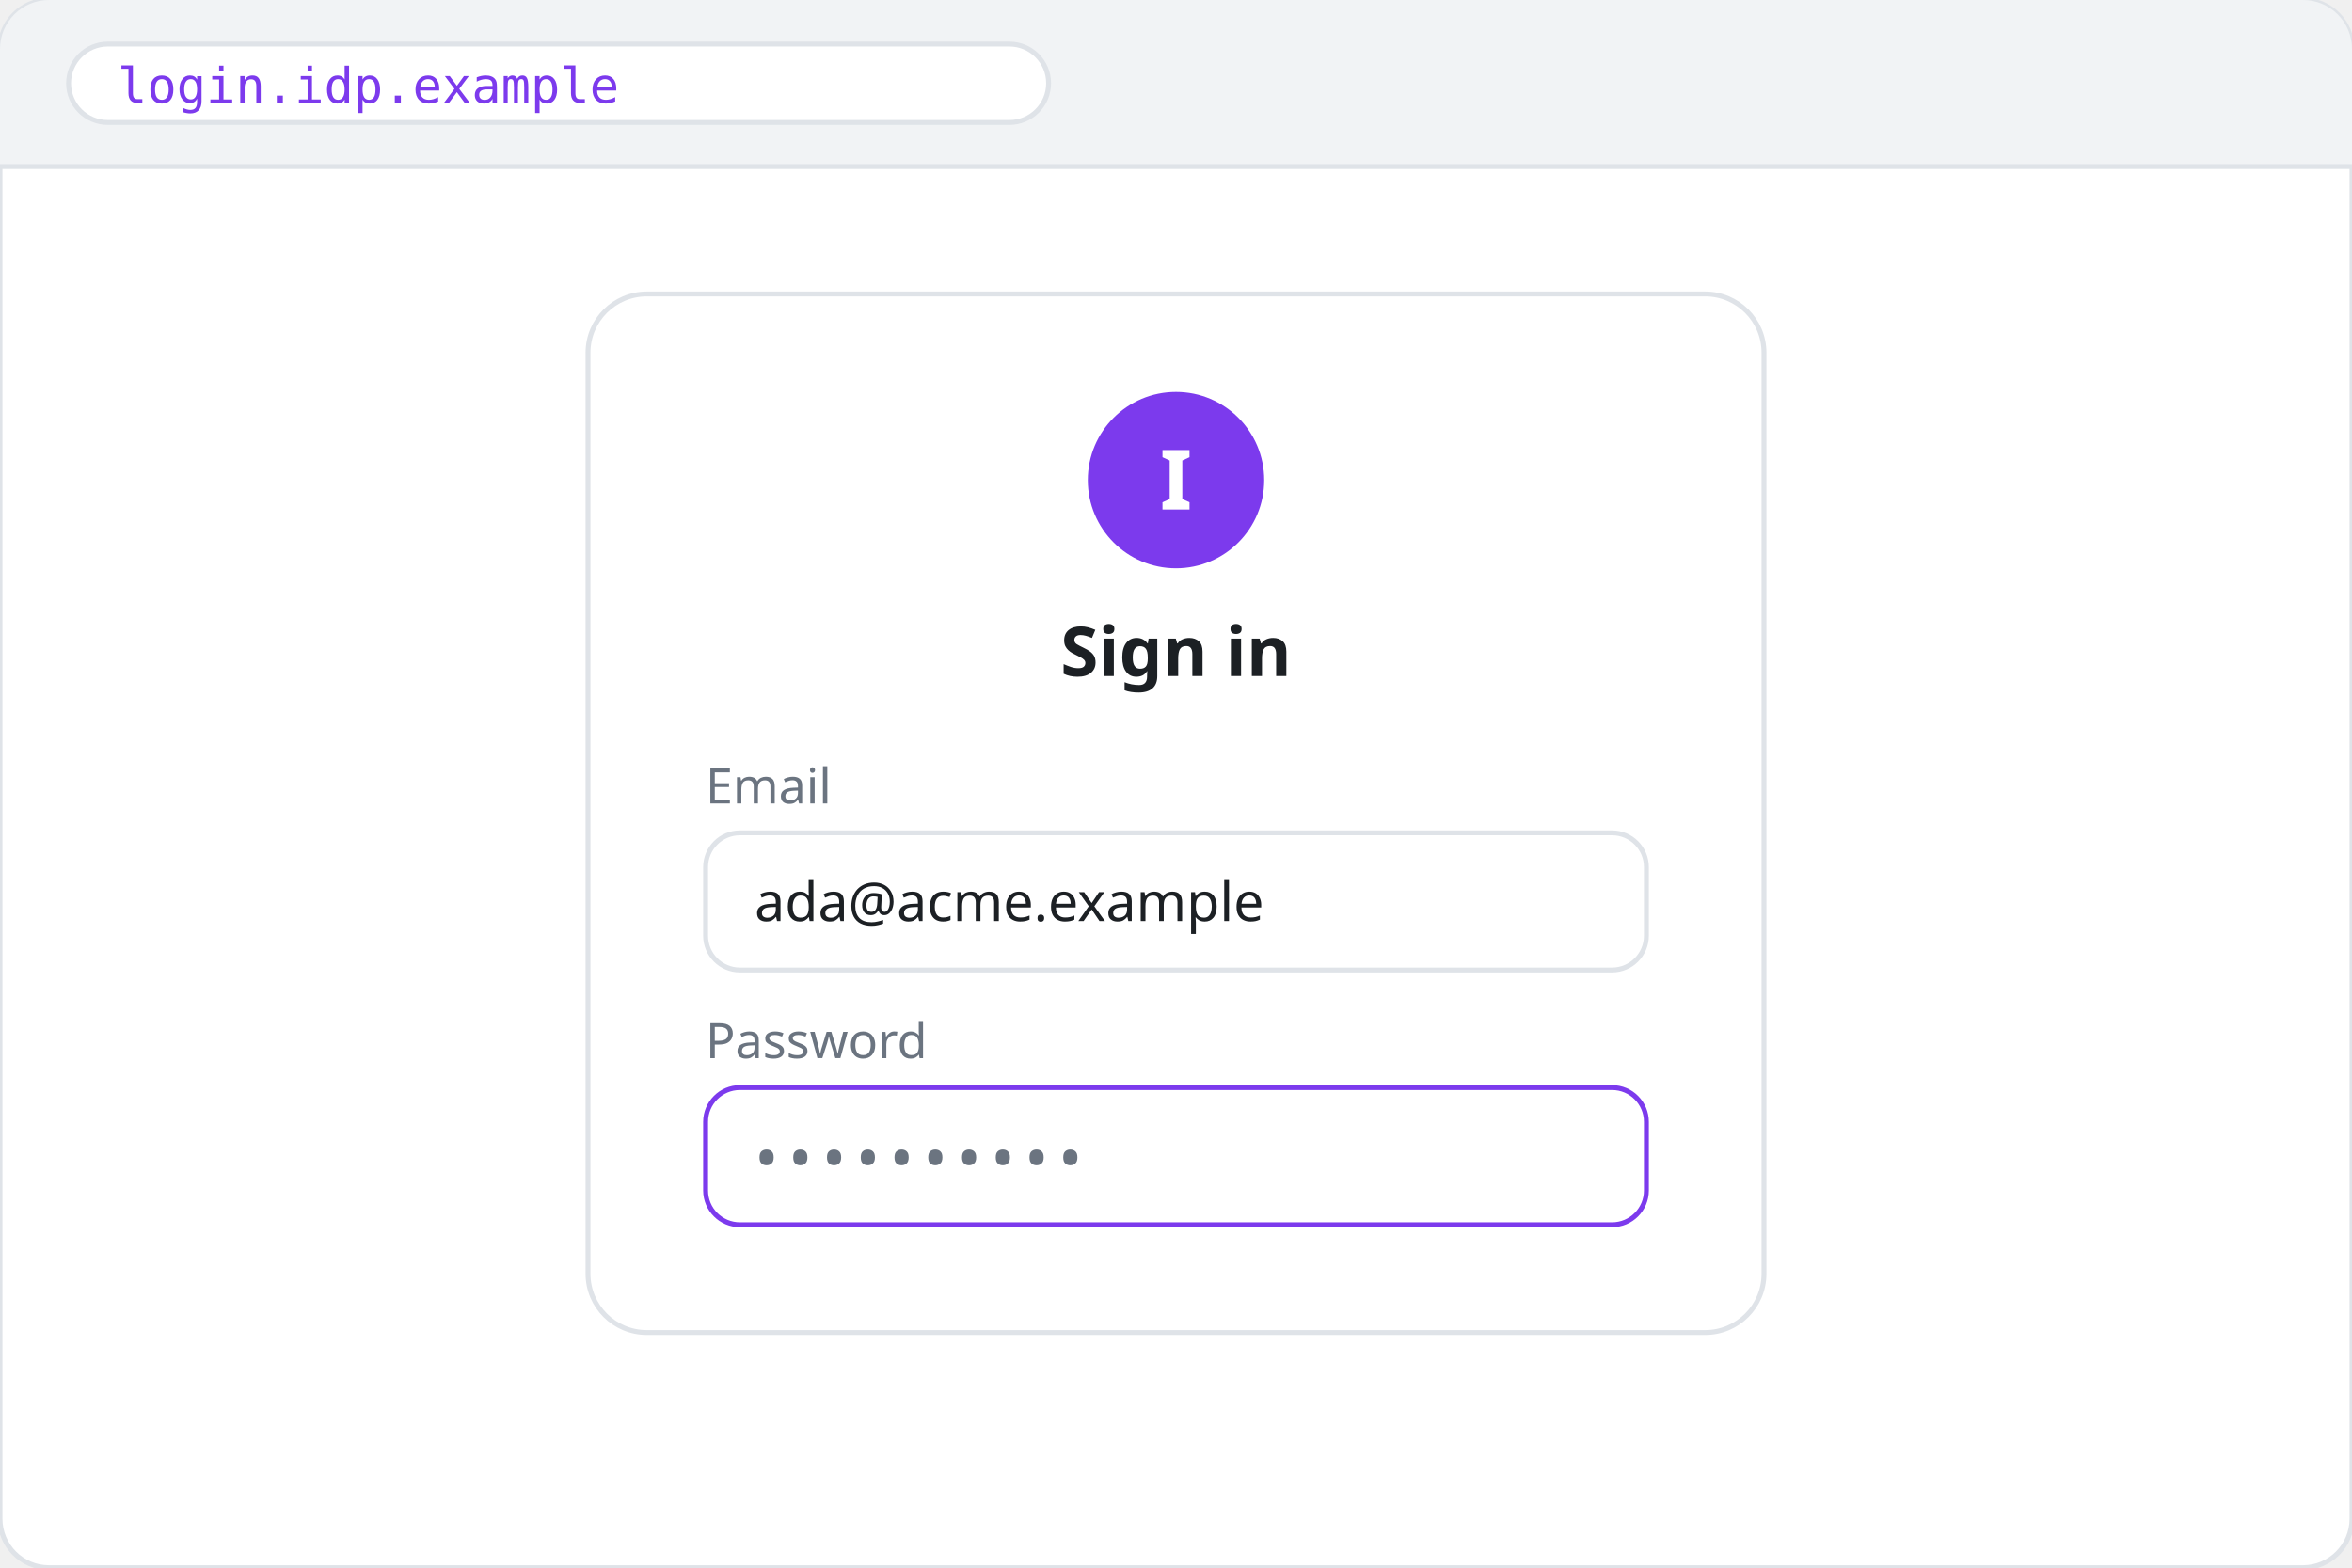
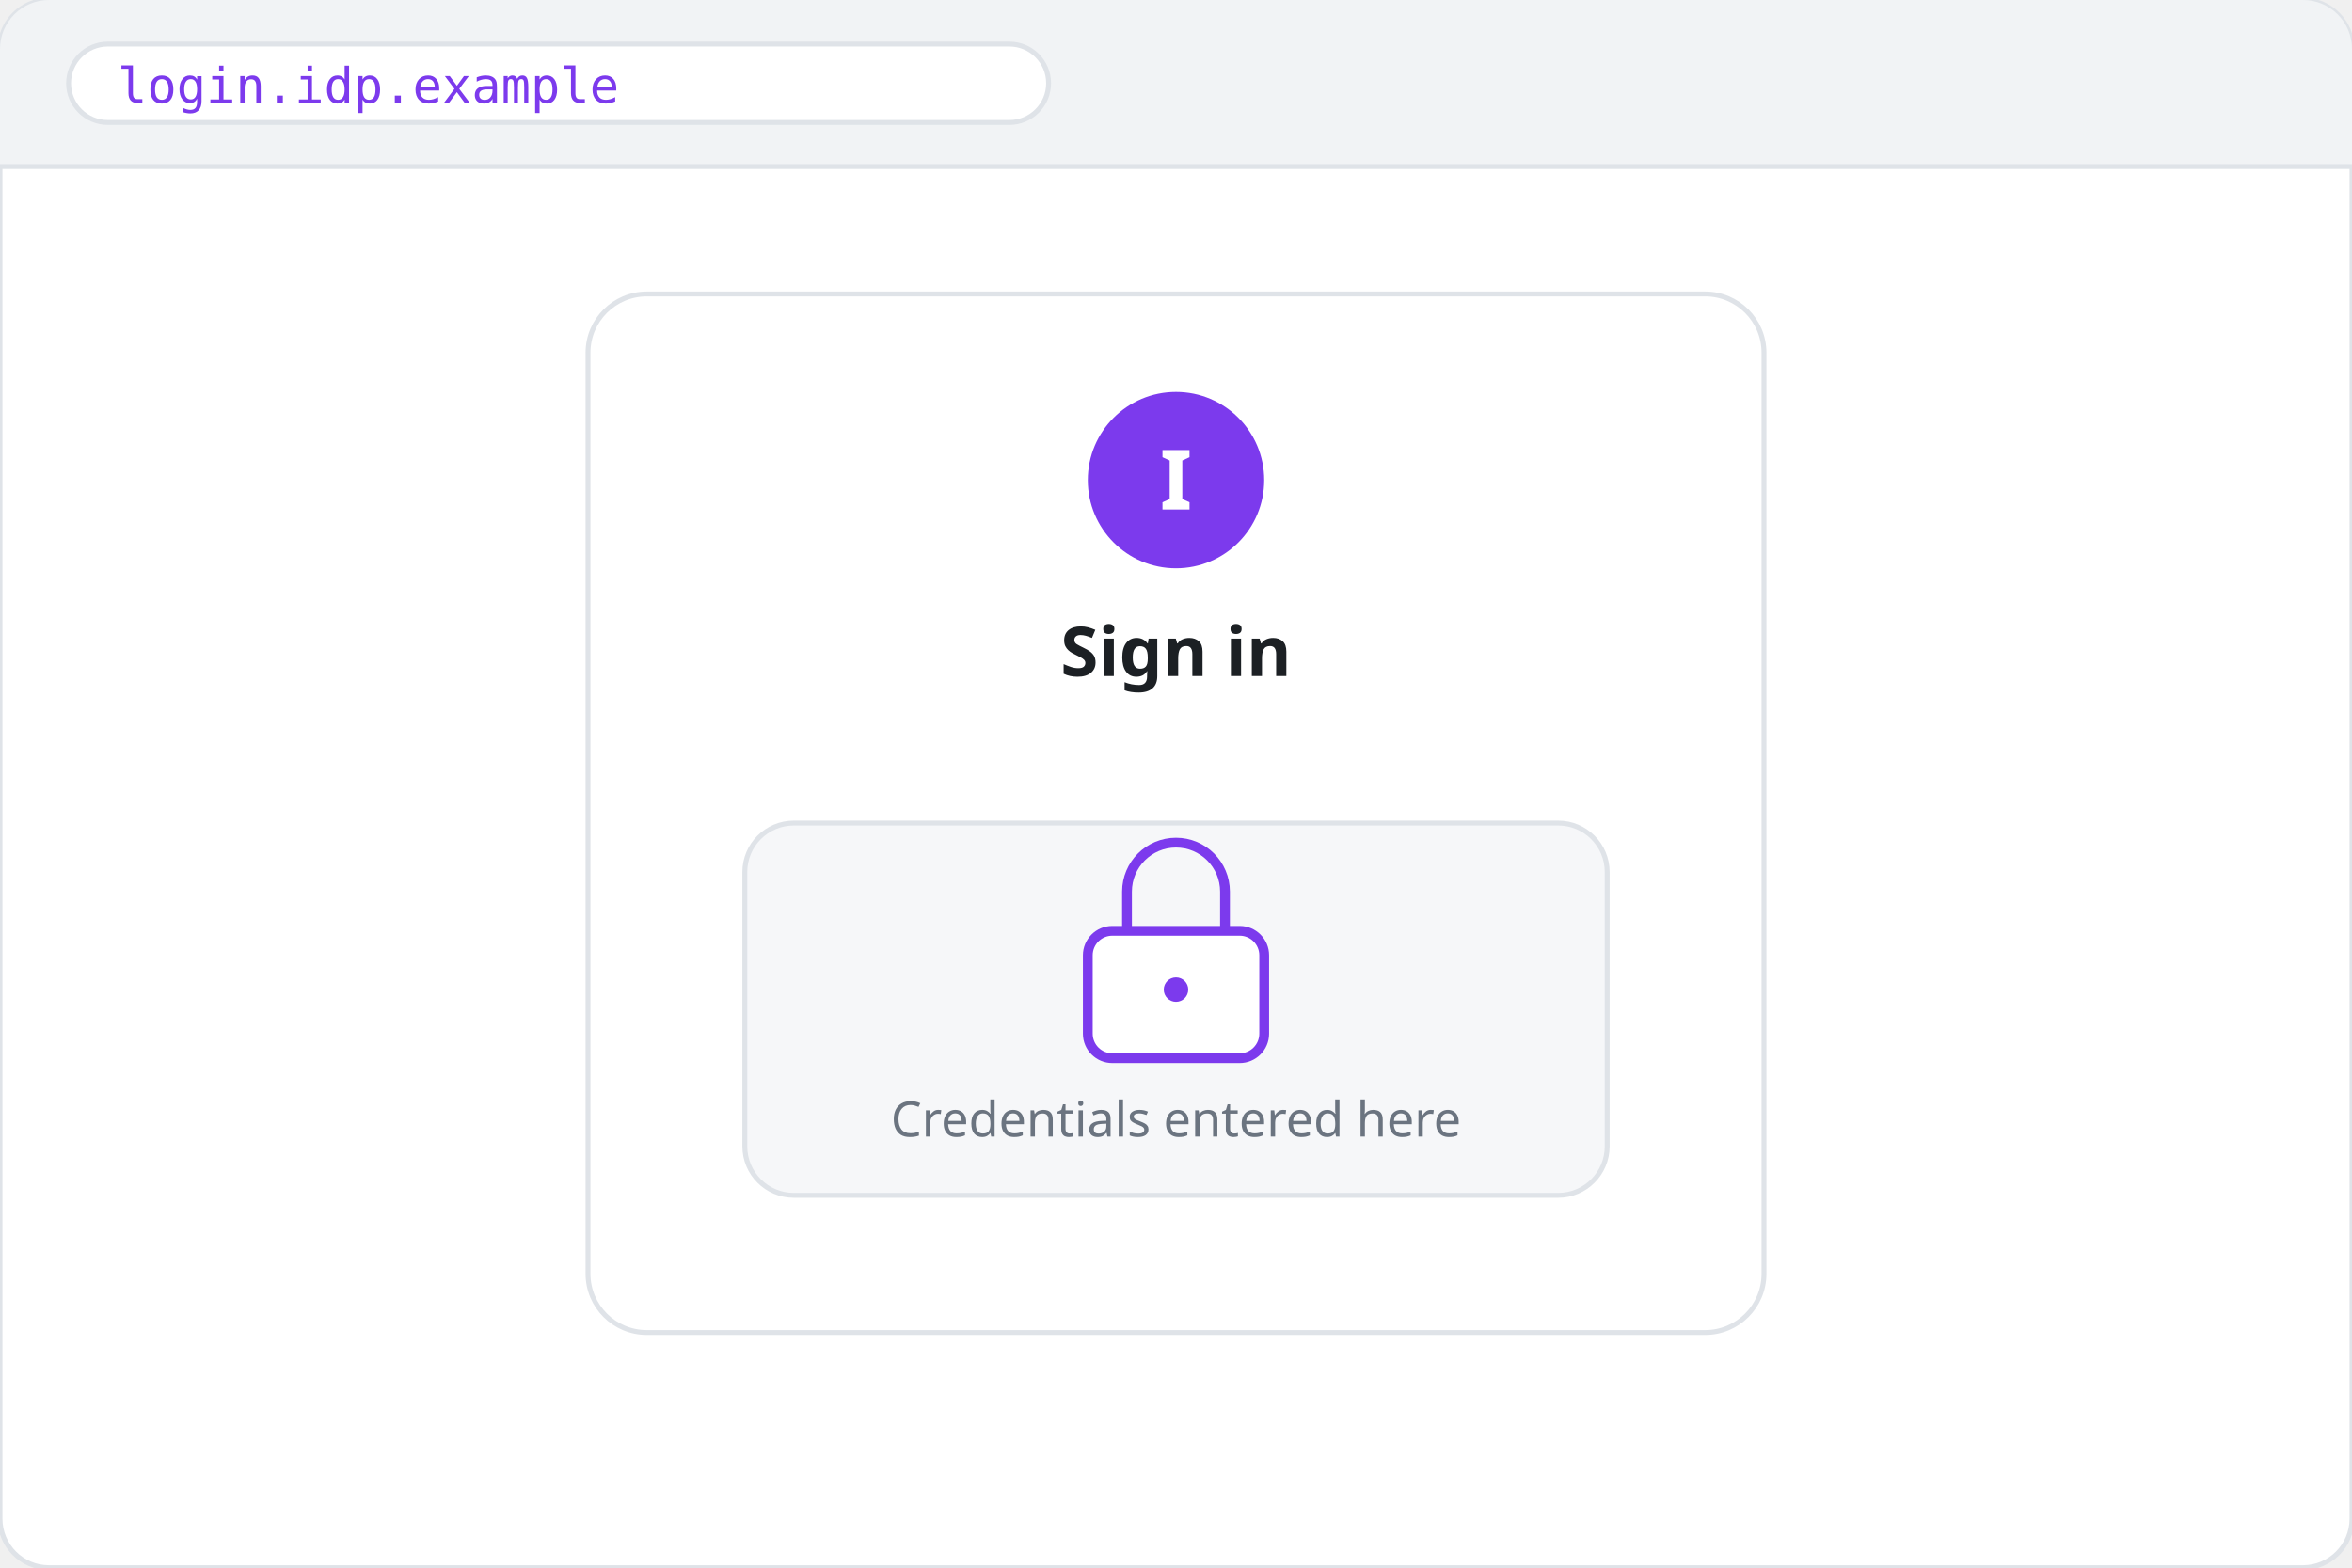
<svg xmlns="http://www.w3.org/2000/svg" viewBox="0 0 480 320" width="480" height="320" role="img" aria-label="The identity provider's credential form, on the provider's own domain">
  <rect width="480" height="320" rx="10" fill="#ffffff" stroke="#dfe3e8" />
  <path d="M0 10a10 10 0 0 1 10-10h460a10 10 0 0 1 10 10v24H0z" fill="#f1f3f5" />
  <rect x="14" y="9" width="200" height="16" rx="8" fill="#ffffff" stroke="#dfe3e8" />
  <text x="24" y="21" font-family="ui-monospace, SFMono-Regular, Menlo, monospace" font-size="10" fill="#7c3aed">login.idp.example</text>
  <line x1="0" y1="34" x2="480" y2="34" stroke="#dfe3e8" />
  <rect x="120" y="60" width="240" height="212" rx="12" fill="#ffffff" stroke="#dfe3e8" />
  <rect x="222" y="80" width="36" height="36" rx="18" fill="#7c3aed" />
  <text x="240" y="104" text-anchor="middle" font-family="ui-sans-serif, system-ui, sans-serif" font-size="17" font-weight="700" fill="#ffffff">I</text>
  <text x="240" y="138" text-anchor="middle" font-family="ui-sans-serif, system-ui, sans-serif" font-size="14" font-weight="600" fill="#1c2024">Sign in</text>
-   <text x="144" y="164" font-family="ui-sans-serif, system-ui, sans-serif" font-size="10" fill="#6b7480">Email</text>
-   <rect x="144" y="170" width="192" height="28" rx="7" fill="#ffffff" stroke="#dfe3e8" />
-   <text x="154" y="188" font-family="ui-sans-serif, system-ui, sans-serif" font-size="11" fill="#1c2024">ada@acme.example</text>
-   <text x="144" y="216" font-family="ui-sans-serif, system-ui, sans-serif" font-size="10" fill="#6b7480">Password</text>
-   <rect x="144" y="222" width="192" height="28" rx="7" fill="#ffffff" stroke="#7c3aed" />
-   <text x="154" y="241" font-family="ui-sans-serif, system-ui, sans-serif" font-size="13" letter-spacing="2" fill="#6b7480">••••••••••</text>
+   <rect x="152" y="168" width="176" height="76" rx="10" fill="#f6f7f9" stroke="#dfe3e8" />
+   <rect x="222" y="190" width="36" height="26" rx="5" fill="#ffffff" stroke="#7c3aed" stroke-width="2" />
+   <path d="M230 190v-8a10 10 0 0 1 20 0v8" fill="none" stroke="#7c3aed" stroke-width="2" />
+   <circle cx="240" cy="202" r="2.5" fill="#7c3aed" />
+   <text x="240" y="232" text-anchor="middle" font-family="ui-sans-serif, system-ui, sans-serif" font-size="10" fill="#6b7480">Credentials entered here</text>
</svg>
